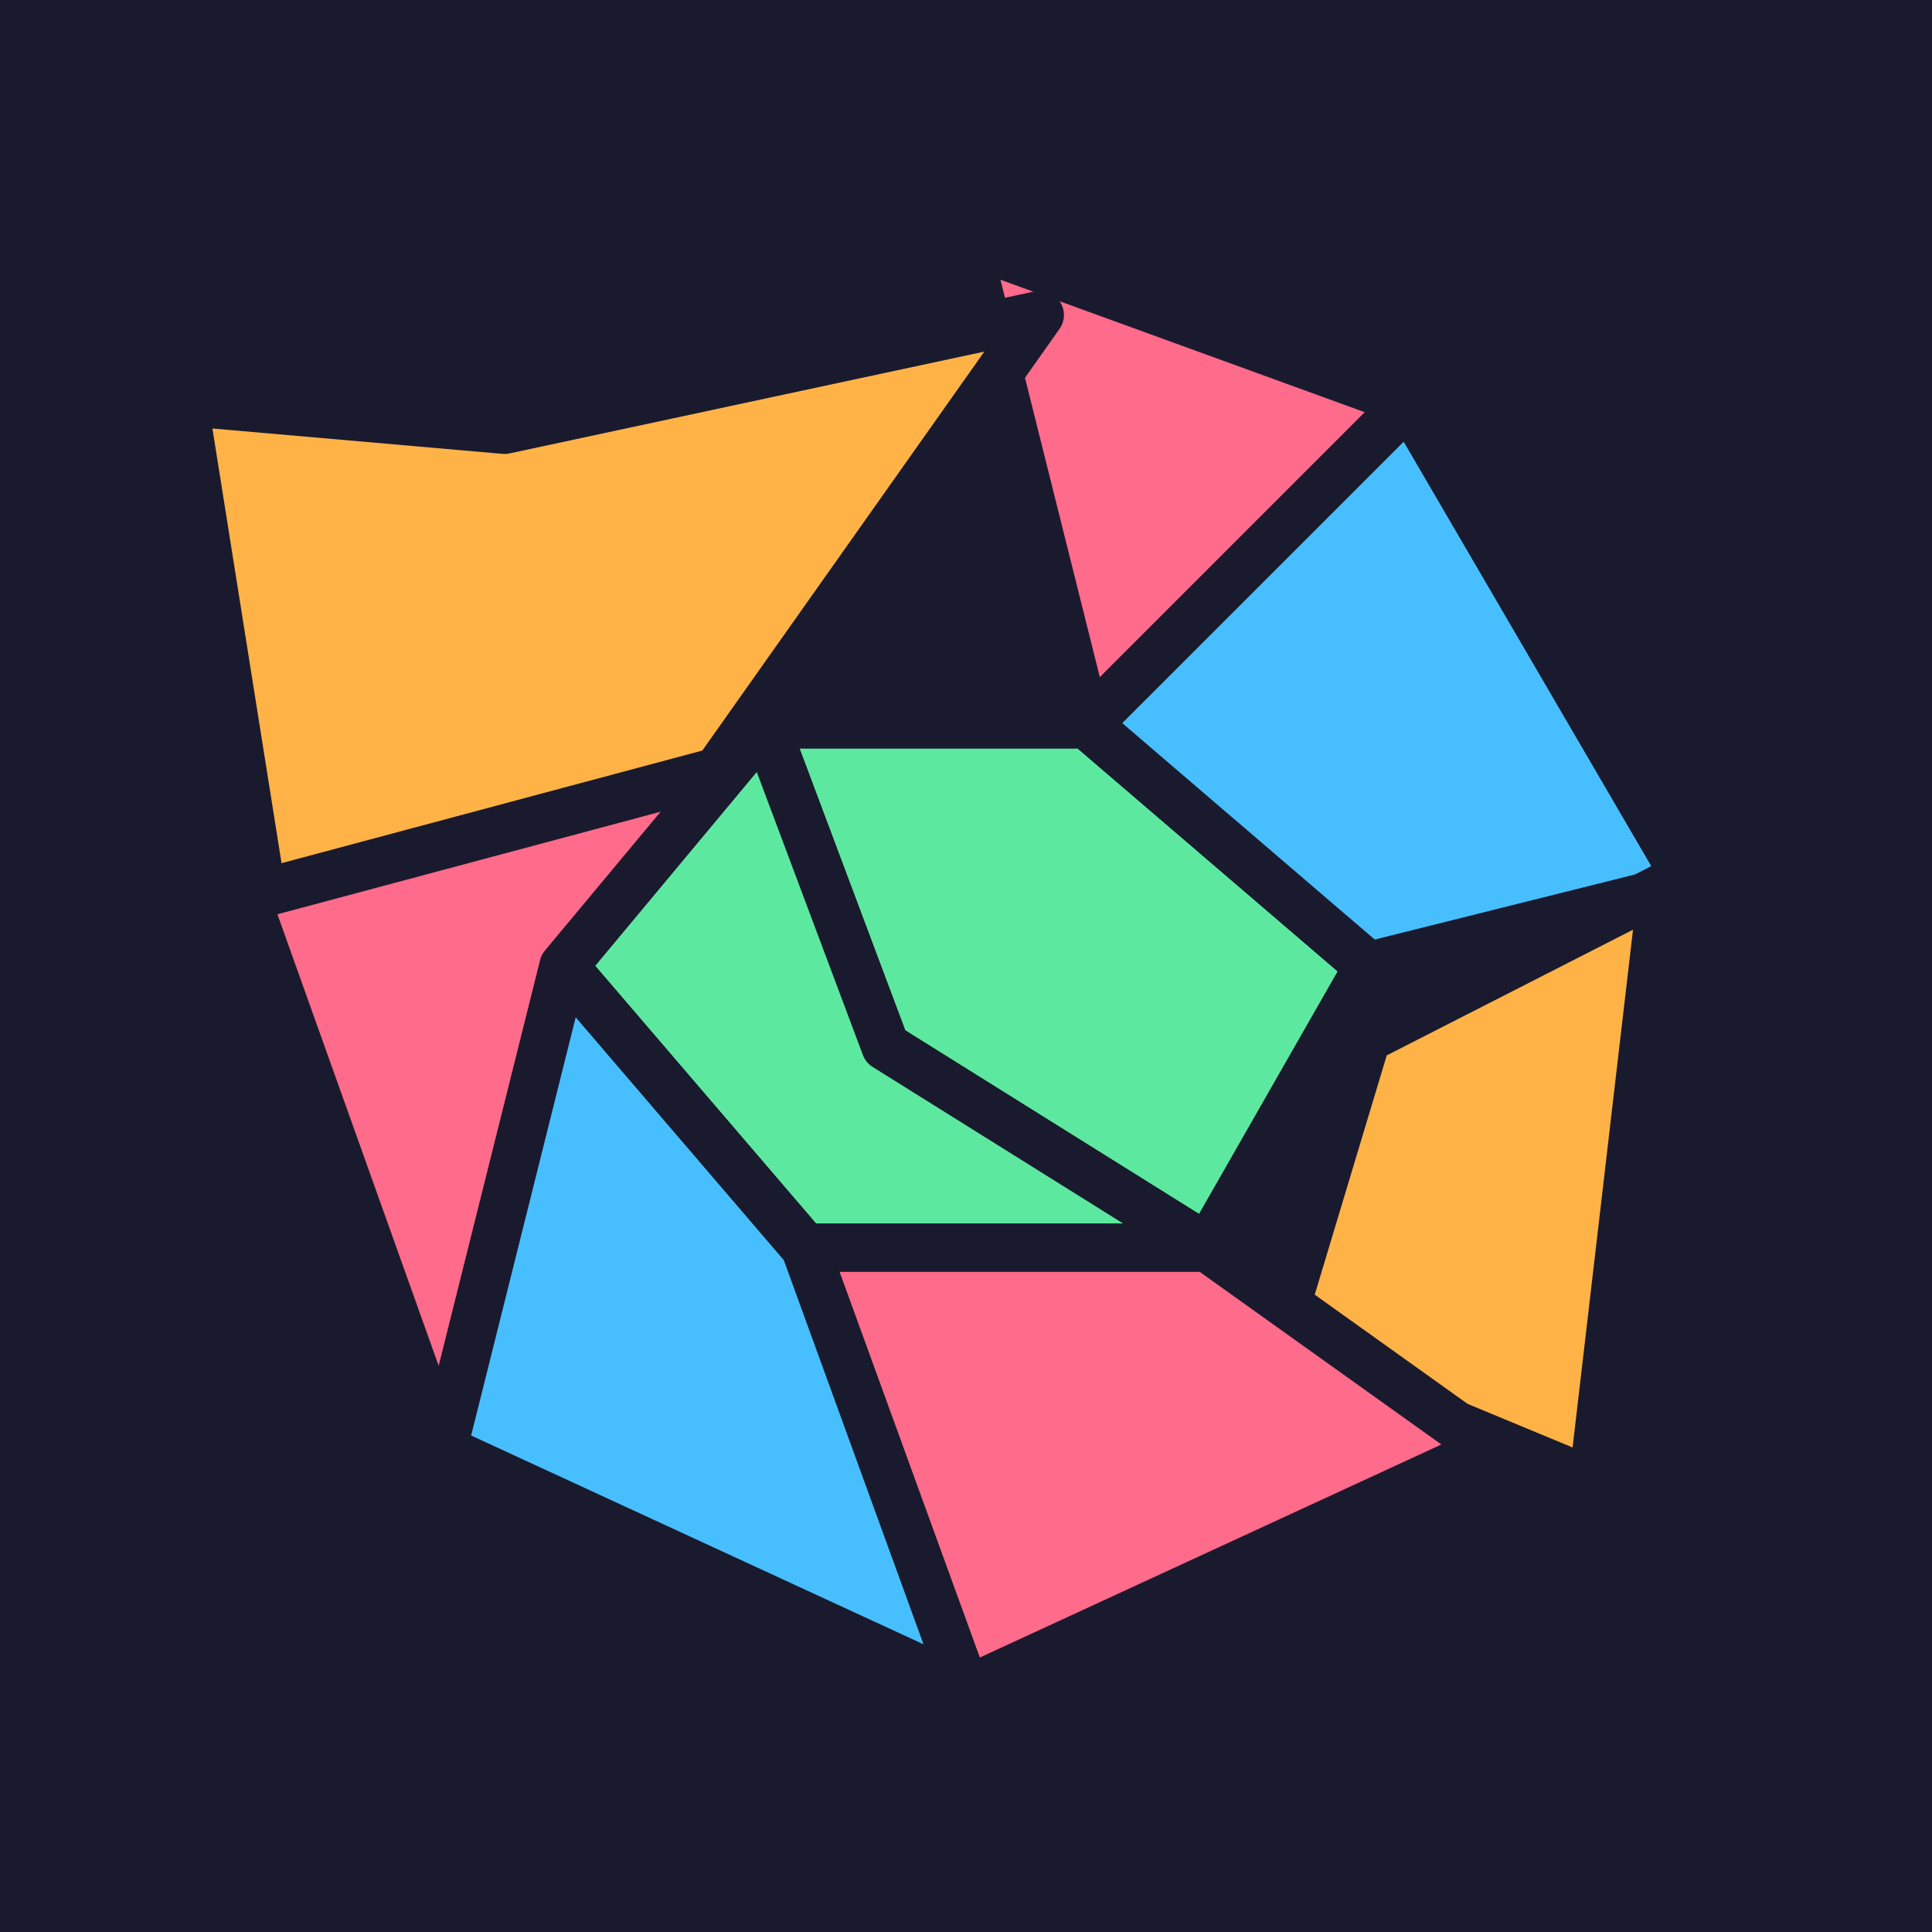
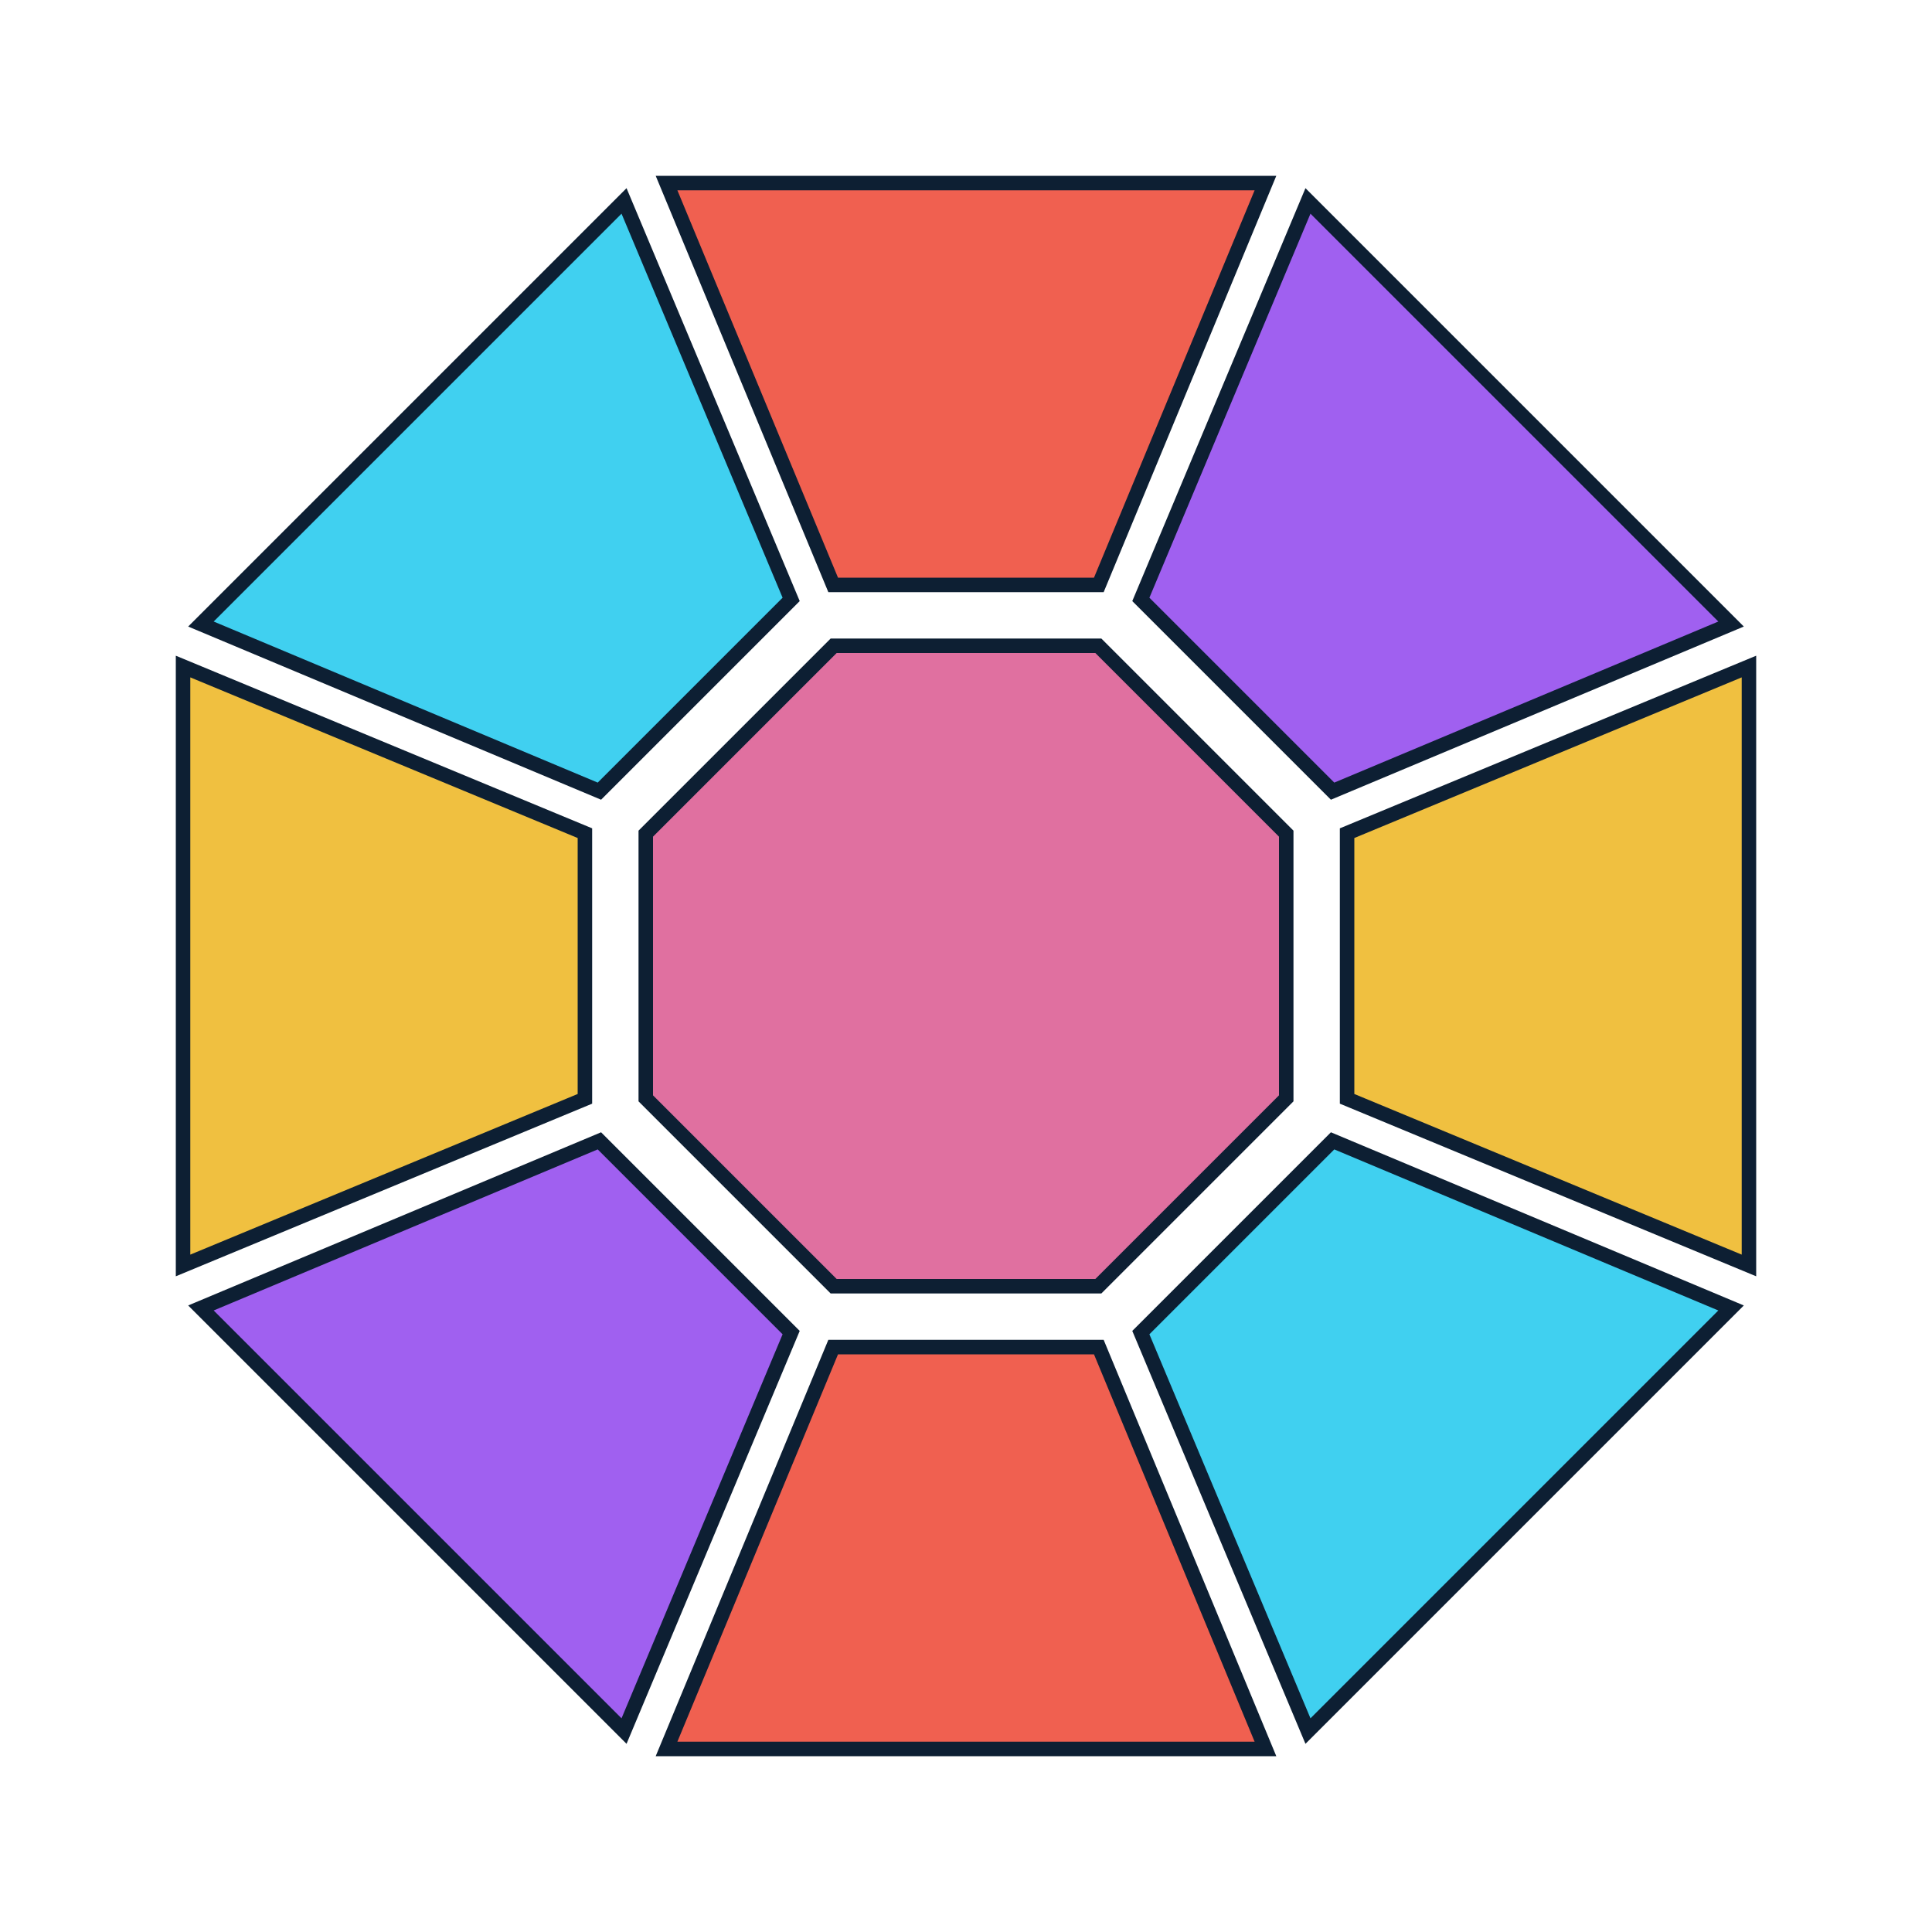
- <svg xmlns="http://www.w3.org/2000/svg" width="48" height="48" viewBox="0 0 48 48" fill="none">
-   <defs>
-     <clipPath id="bg3">
-       <rect width="48" height="48" />
-     </clipPath>
-   </defs>
-   <g clip-path="url(#bg3)">
-     <rect width="48" height="48" fill="#1a1a2e" />
-     <polygon points="27,18 34,24 30,31 22,26 19,18" fill="#5de8a0" stroke="#1a1a2e" stroke-width="1.2" stroke-linejoin="round" />
-     <polygon points="30,31 20,31 14,24 19,18 22,26" fill="#5de8a0" stroke="#1a1a2e" stroke-width="1.2" stroke-linejoin="round" />
-     <polygon points="24,6 35,10 27,18" fill="#ff6b8a" stroke="#1a1a2e" stroke-width="1.2" stroke-linejoin="round" />
-     <polygon points="35,10 42,22 34,24 27,18" fill="#47bfff" stroke="#1a1a2e" stroke-width="1.2" stroke-linejoin="round" />
-     <polygon points="42,22 37,36 30,31 34,24" fill="#ffb347" stroke="#1a1a2e" stroke-width="1.2" stroke-linejoin="round" transform="translate(1,1) rotate(-13 37 29)" />
-     <polygon points="37,36 24,42 20,31 30,31" fill="#ff6b8a" stroke="#1a1a2e" stroke-width="1.2" stroke-linejoin="round" />
-     <polygon points="24,42 11,36 14,24 20,31" fill="#47bfff" stroke="#1a1a2e" stroke-width="1.2" stroke-linejoin="round" />
-     <polygon points="11,36 6,22 19,18 14,24" fill="#ff6b8a" stroke="#1a1a2e" stroke-width="1.2" stroke-linejoin="round" />
-     <polygon points="6,22 13,10 24,6 27,18 19,18" fill="#ffb347" stroke="#1a1a2e" stroke-width="1.2" stroke-linejoin="round" transform="rotate(185 5 5) translate(-22,-18)" />
-   </g>
+ <svg xmlns="http://www.w3.org/2000/svg" viewBox="0 0 400 400" width="400" height="400">
+   <polygon points="275.9,236.2 236.2,275.9 270.8,358.4 358.4,270.8" fill="#40d0f0" stroke="#0d1f33" stroke-width="3" />
+   <polygon points="124.1,163.8 163.8,124.1 129.2,41.6 41.6,129.2" fill="#40d0f0" stroke="#0d1f33" stroke-width="3" />
+   <polygon points="227.5,278.9 172.5,278.9 138.0,362.1 262.0,362.1" fill="#f06050" stroke="#0d1f33" stroke-width="3" />
+   <polygon points="172.5,121.1 227.5,121.1 262.0,37.9 138.0,37.9" fill="#f06050" stroke="#0d1f33" stroke-width="3" />
+   <polygon points="163.8,275.9 124.1,236.2 41.6,270.8 129.2,358.4" fill="#a060f0" stroke="#0d1f33" stroke-width="3" />
+   <polygon points="236.2,124.1 275.9,163.8 358.4,129.2 270.8,41.6" fill="#a060f0" stroke="#0d1f33" stroke-width="3" />
+   <polygon points="121.1,227.5 121.1,172.5 37.9,138.0 37.9,262.0" fill="#f0c040" stroke="#0d1f33" stroke-width="3" />
+   <polygon points="278.9,172.5 278.9,227.5 362.1,262.0 362.1,138.0" fill="#f0c040" stroke="#0d1f33" stroke-width="3" />
+   <polygon points="266.3,227.4 227.4,266.3 172.6,266.3 133.7,227.4 133.7,172.6 172.6,133.7 227.4,133.7 266.3,172.6" fill="#e070a0" stroke="#0d1f33" stroke-width="3" />
</svg>
